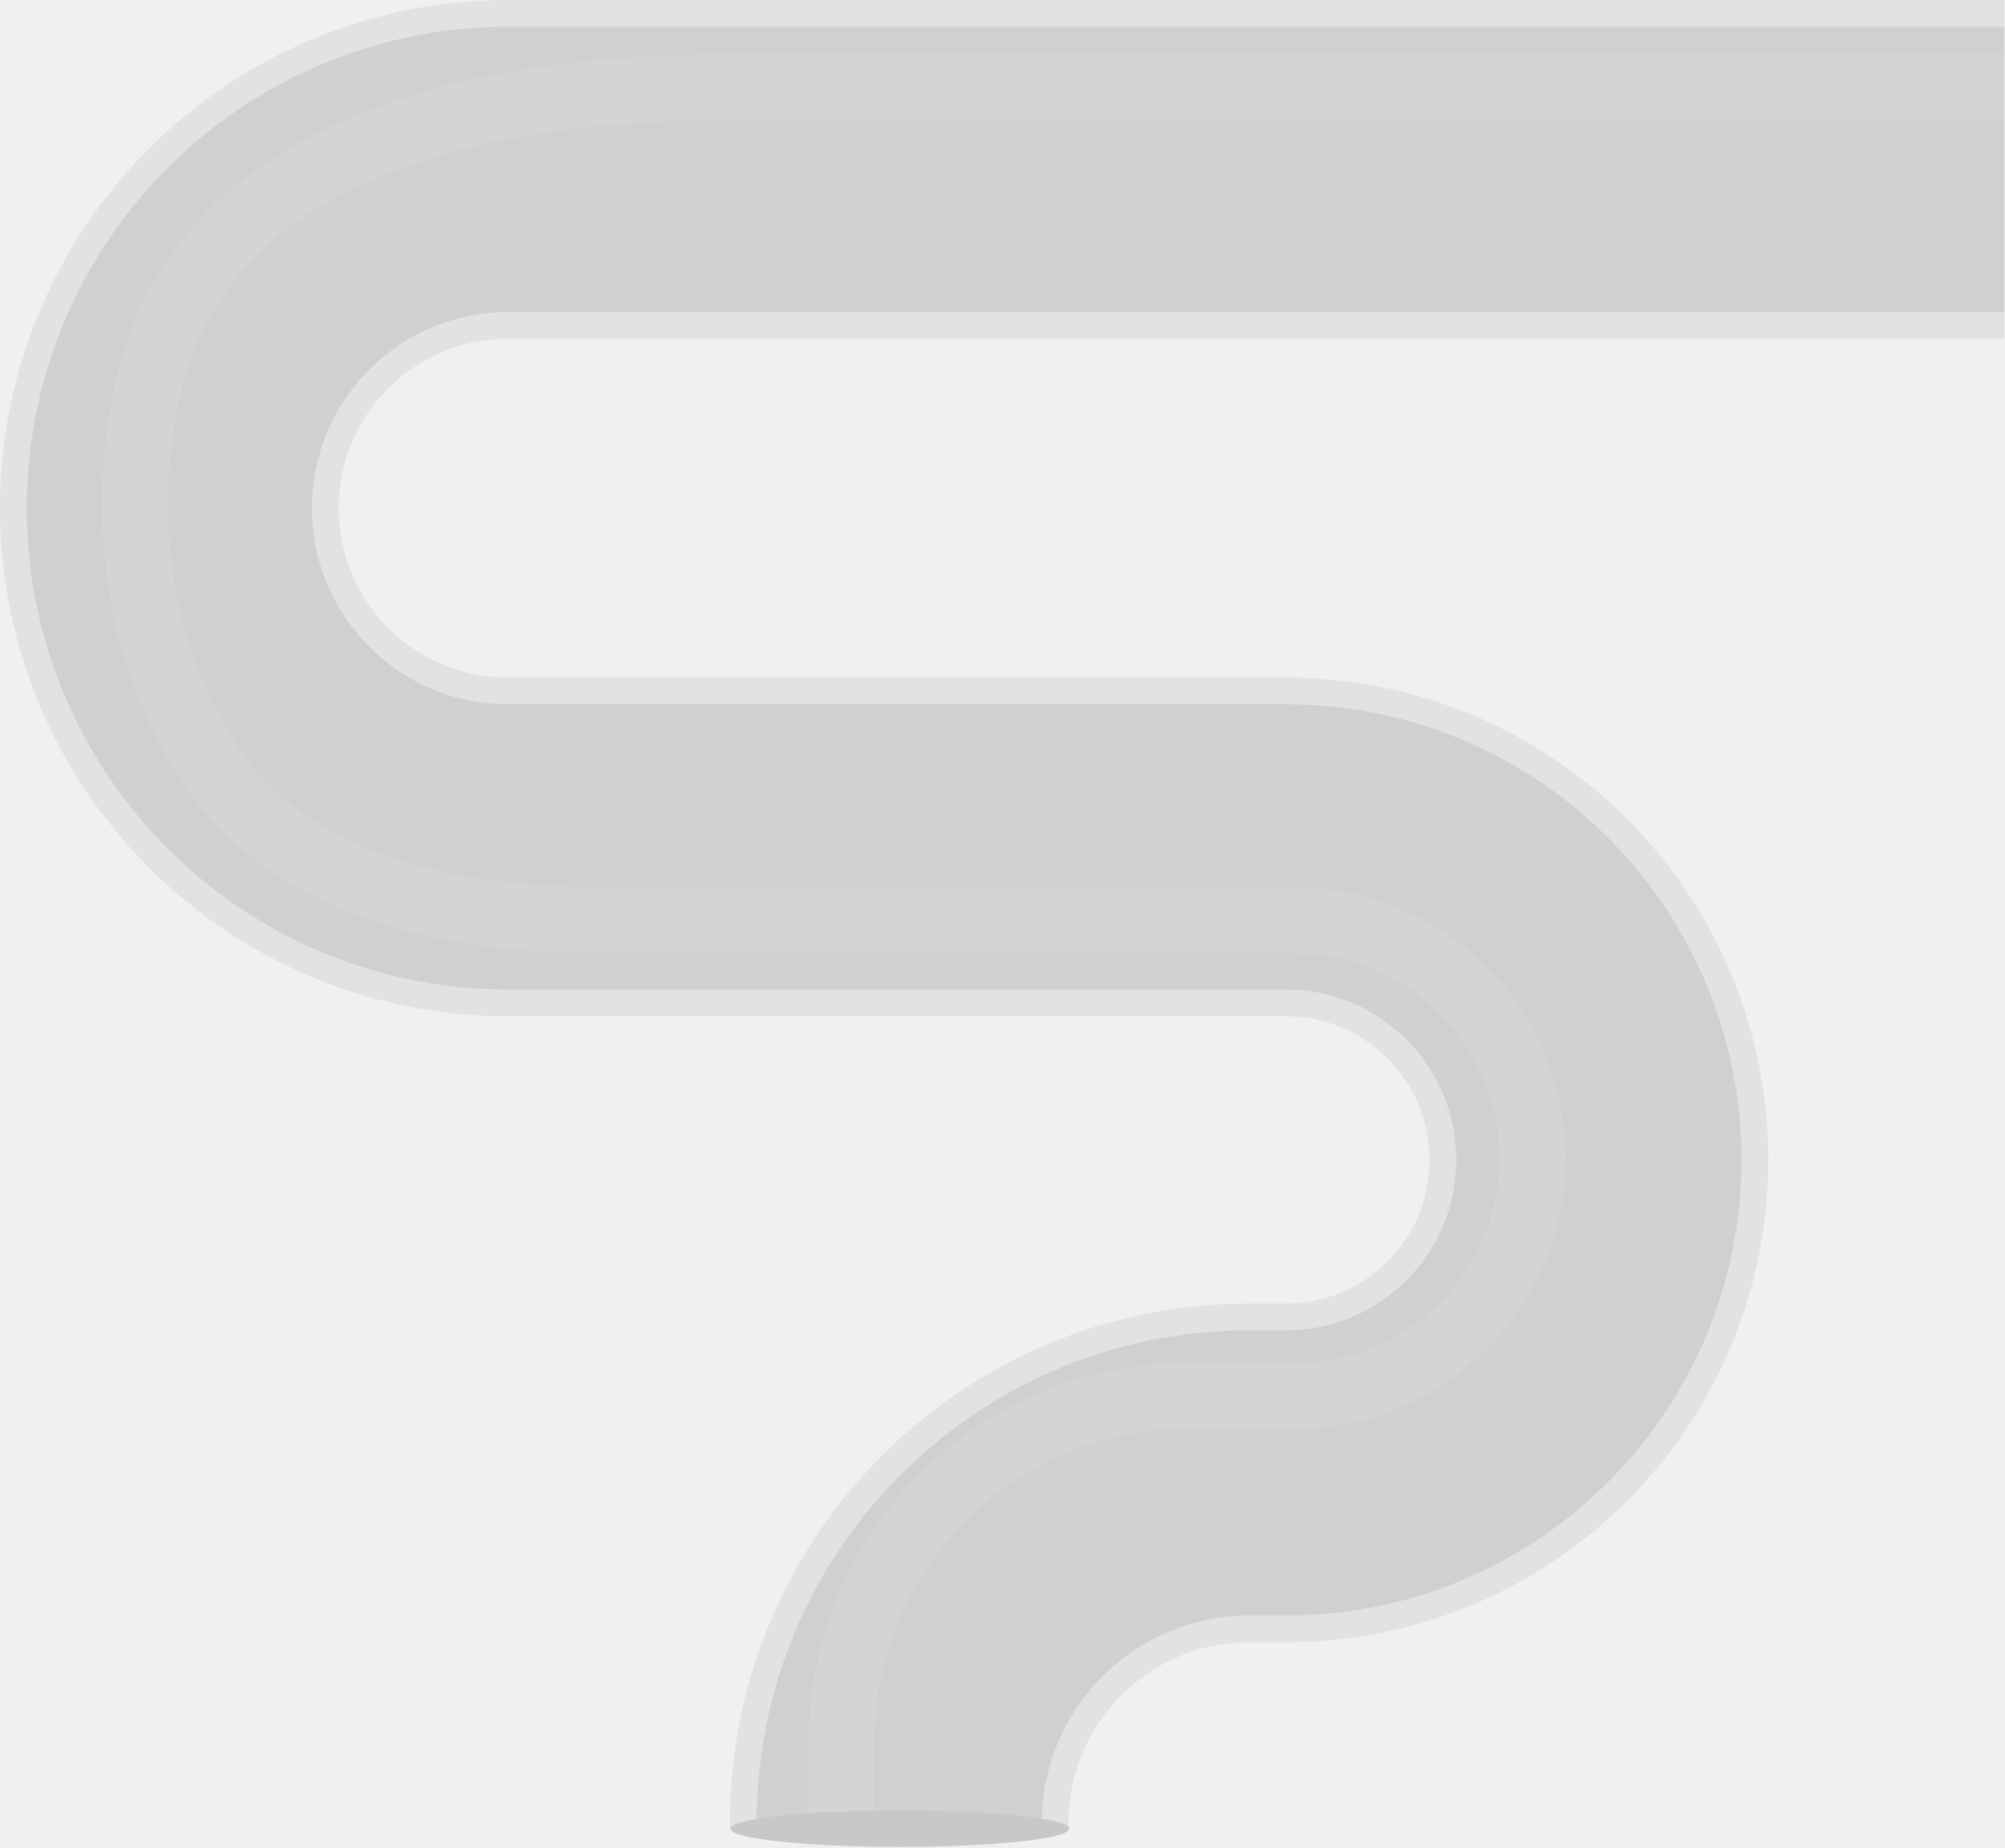
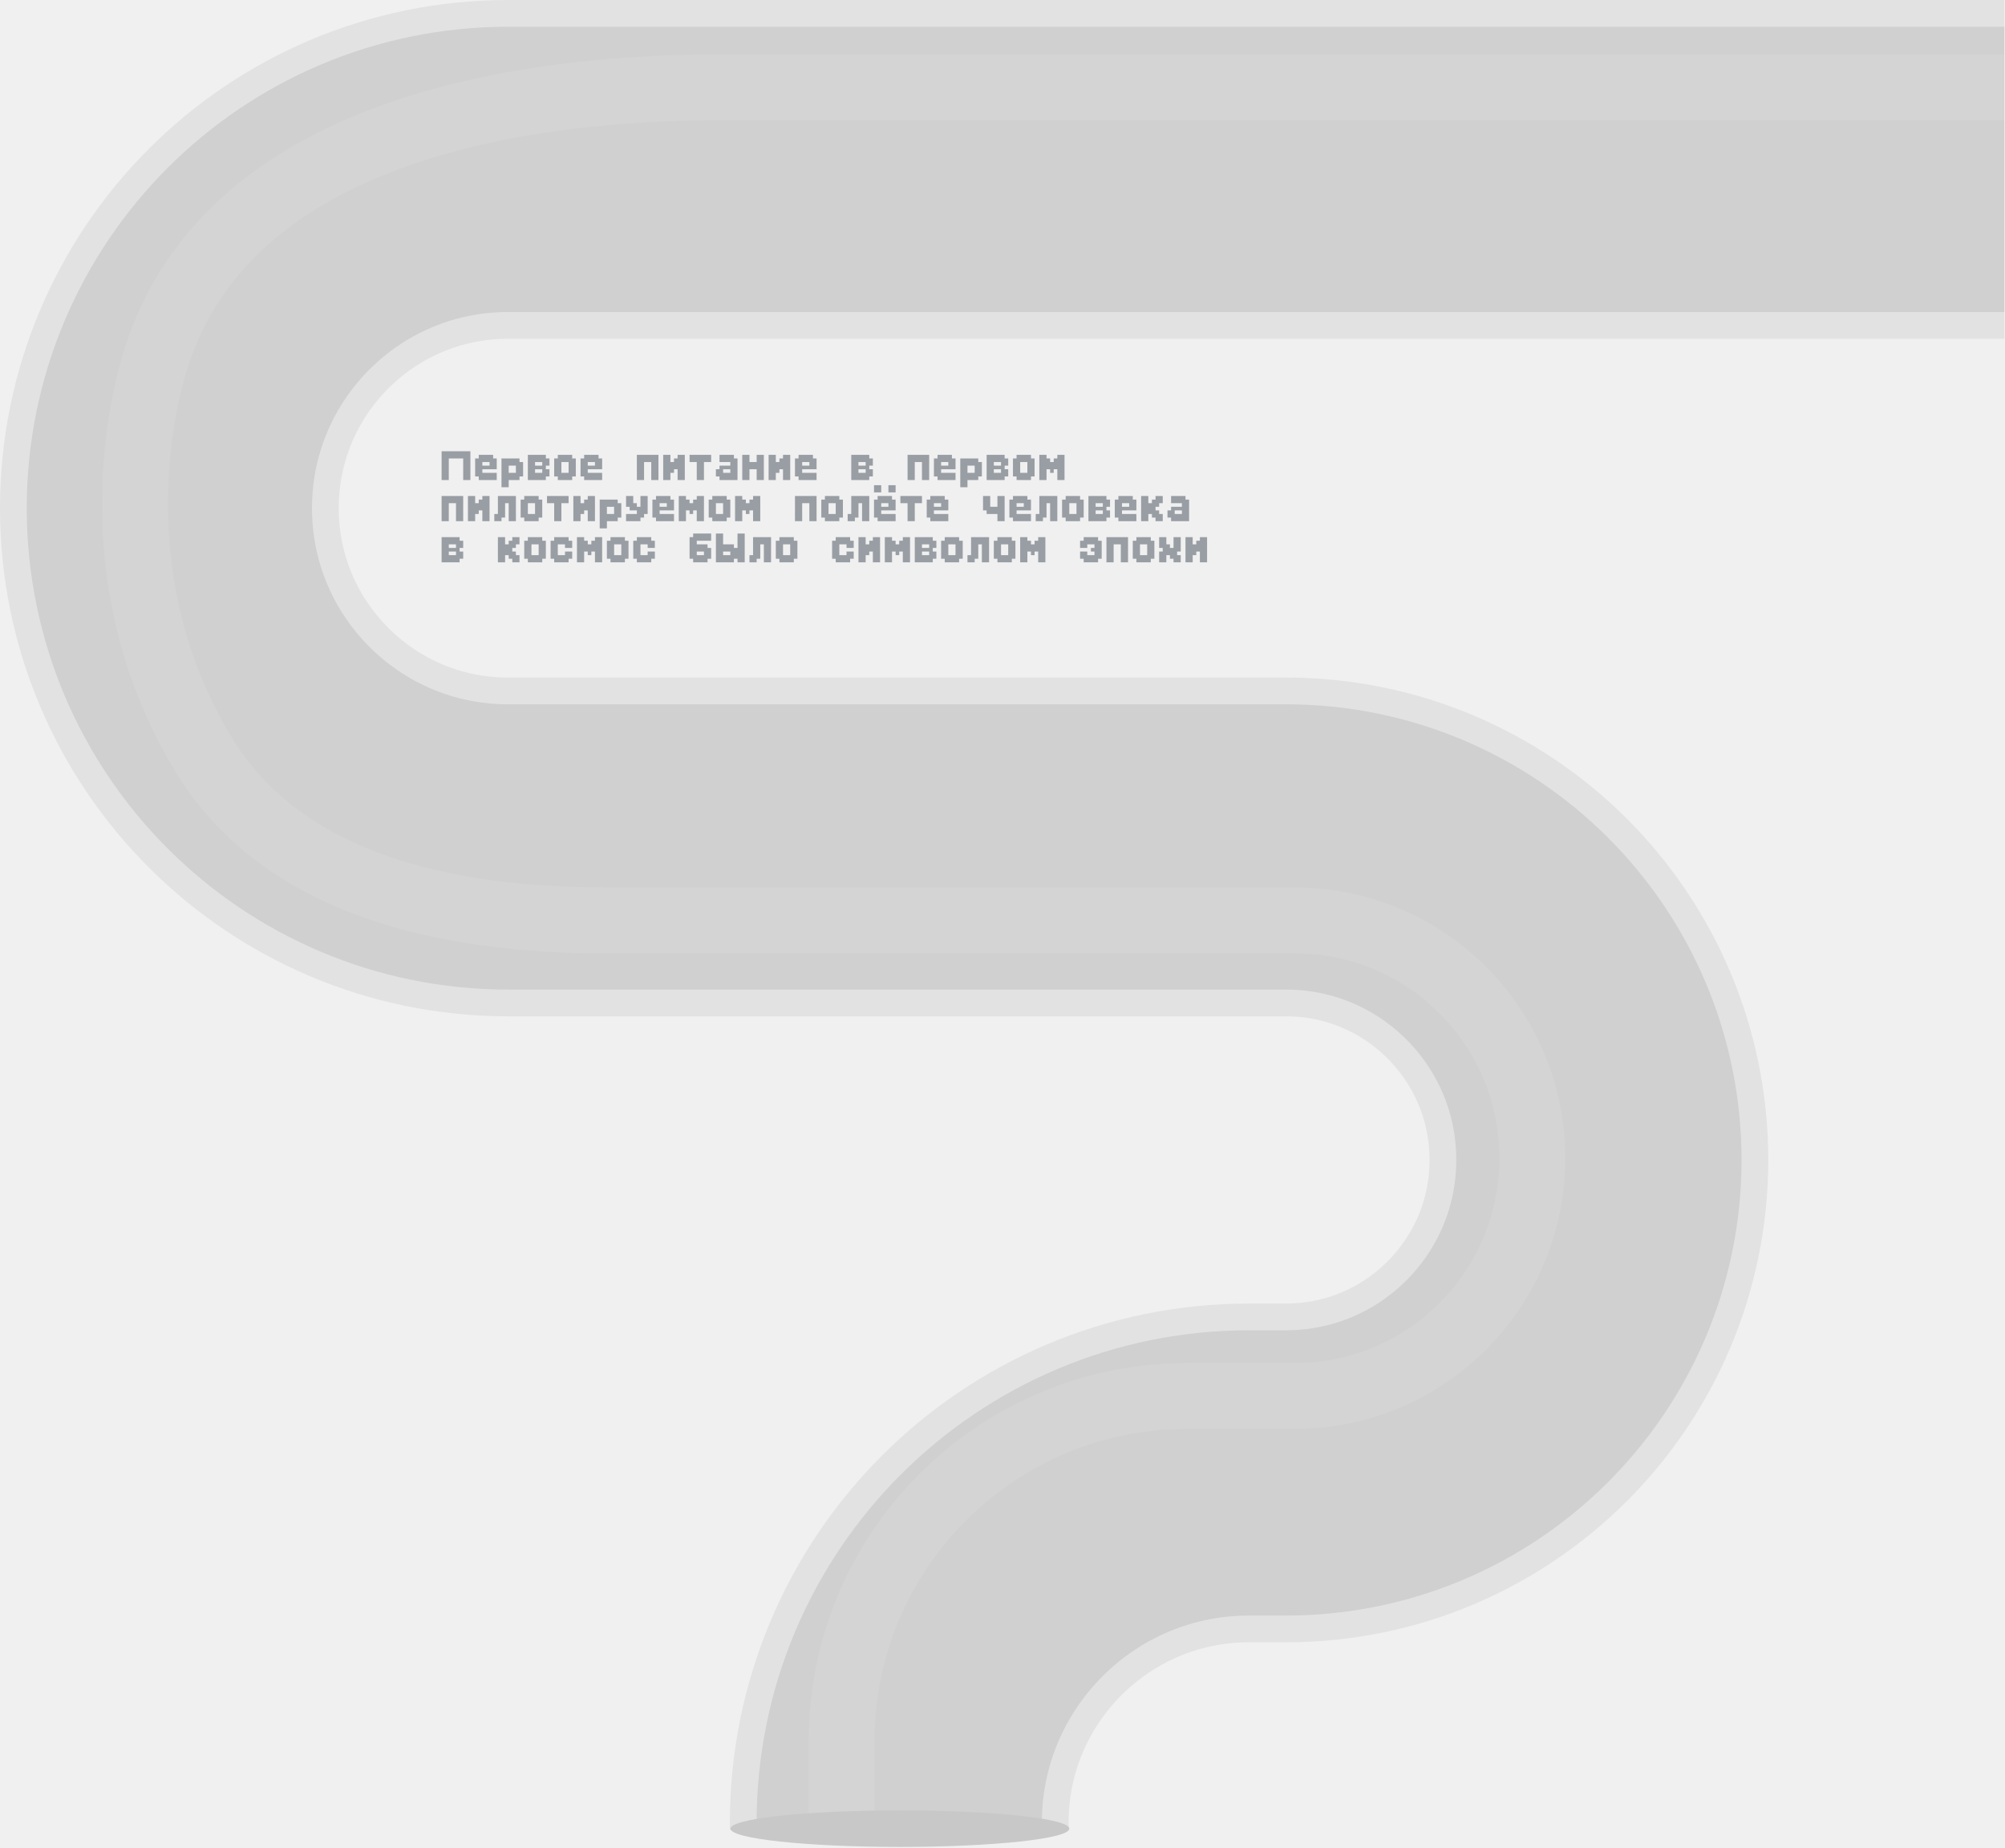
<svg xmlns="http://www.w3.org/2000/svg" width="1462" height="1347" viewBox="0 0 1462 1347" fill="none">
-   <path d="M1461.49 123.5H370.503C234.087 123.5 123.5 234.087 123.5 370.503C123.5 506.92 234.087 617.507 370.503 617.507H937.683C1063.71 617.507 1165.88 719.675 1165.88 845.706C1165.88 971.737 1063.71 1073.91 937.683 1073.91H910.789C769.904 1073.91 655.695 1188.11 655.695 1329V1333.98" stroke="#E2E2E2" stroke-width="247" />
-   <path d="M1461.49 123.5H370.503C234.087 123.5 123.5 234.087 123.5 370.503C123.5 506.92 234.087 617.507 370.503 617.507H937.683C1063.71 617.507 1165.88 719.675 1165.88 845.706C1165.88 971.737 1063.71 1073.91 937.683 1073.91H910.789C769.904 1073.91 655.695 1188.11 655.695 1329V1333.98" stroke="#D0D0D0" stroke-width="208" />
-   <path d="M1461.49 63.581H528.204C353.804 63.581 153.28 105.583 109.97 274.52C102.78 302.564 98.491 333.569 98.491 367.634C98.491 442.348 119.852 502.265 147.4 548.471C205.699 646.255 327.505 671.05 441.35 671.05H943.984C1039.74 671.05 1117.36 748.675 1117.36 844.43C1117.36 940.186 1039.74 1017.81 943.985 1017.81H865.522C726.434 1017.81 613.68 1130.56 613.68 1269.65V1332.7" stroke="white" stroke-opacity="0.09" stroke-width="48" />
-   <ellipse cx="656.195" cy="1333.28" rx="123.545" ry="13.306" fill="#C8C8C8" />
+   <g clip-path="url(#clip0_525_56)">
+     <path d="M1461.49 123.5H370.503C234.087 123.5 123.5 234.087 123.5 370.503C123.5 506.92 234.087 617.507 370.503 617.507H937.683C1063.71 617.507 1165.88 719.675 1165.88 845.706C1165.88 971.737 1063.71 1073.91 937.683 1073.91H910.789C769.904 1073.91 655.695 1188.11 655.695 1329V1333.98" stroke="#E2E2E2" stroke-width="247" />
+     <path d="M1461.49 123.5H370.503C234.087 123.5 123.5 234.087 123.5 370.503C123.5 506.92 234.087 617.507 370.503 617.507H937.683C1063.71 617.507 1165.88 719.675 1165.88 845.706C1165.88 971.737 1063.71 1073.91 937.683 1073.91H910.789C769.904 1073.91 655.695 1188.11 655.695 1329V1333.98" stroke="#D0D0D0" stroke-width="208" />
+     <path d="M1461.49 63.581H528.204C353.804 63.581 153.28 105.583 109.97 274.52C102.78 302.564 98.49 333.569 98.49 367.634C98.49 442.348 119.852 502.265 147.4 548.471C205.699 646.255 327.505 671.05 441.35 671.05H943.984C1039.74 671.05 1117.36 748.675 1117.36 844.43C1117.36 940.186 1039.74 1017.81 943.984 1017.81H865.521C726.433 1017.81 613.68 1130.56 613.68 1269.65V1332.7" stroke="white" stroke-opacity="0.09" stroke-width="48" />
+     <path d="M656.195 1346.59C724.427 1346.59 779.74 1340.63 779.74 1333.28C779.74 1325.93 724.427 1319.97 656.195 1319.97C587.963 1319.97 532.65 1325.93 532.65 1333.28C532.65 1340.63 587.963 1346.59 656.195 1346.59Z" fill="#C8C8C8" />
+     <path d="M337.75 350V334.25H327.25V350H322V329H343V350H337.75ZM349.09 350V347.375H346.465V334.25H349.09V331.625H359.59V334.25H362.215V342.125H351.715V344.75H362.215V350H349.09ZM356.965 339.5V336.875H351.715V339.5H356.965ZM365.68 355.25V334.25H378.805V336.875H381.43V347.375H378.805V350H370.93V355.25H365.68ZM376.18 344.75V339.5H370.93V344.75H376.18ZM384.895 350V331.625H398.02V334.25H400.645V339.5H398.02V342.125H400.645V347.375H398.02V350H384.895ZM395.395 344.75V342.125H390.145V344.75H395.395ZM395.395 339.5V336.875H390.145V339.5H395.395ZM406.735 350V347.375H404.11V334.25H406.735V331.625H417.235V334.25H419.86V347.375H417.235V350H406.735ZM414.61 344.75V336.875H409.36V344.75H414.61ZM425.95 350V347.375H423.325V334.25H425.95V331.625H436.45V334.25H439.075V342.125H428.575V344.75H439.075V350H425.95ZM433.825 339.5V336.875H428.575V339.5H433.825ZM474.88 350V336.875H469.63V350H464.38V331.625H480.13V350H474.88ZM494.095 350V342.125H491.47V344.75H488.845V350H483.595V331.625H488.845V336.875H491.47V334.25H494.095V331.625H499.345V350H494.095ZM508.06 350V336.875H502.81V331.625H518.56V336.875H513.31V350H508.06ZM524.65 350V347.375H522.025V342.125H524.65V339.5H532.525V336.875H524.65V331.625H535.15V334.25H537.775V350H524.65ZM532.525 344.75V342.125H527.275V344.75H532.525ZM551.74 350V342.125H546.49V350H541.24V331.625H546.49V336.875H551.74V331.625H556.99V350H551.74ZM570.955 350V342.125H568.33V344.75H565.705V350H560.455V331.625H565.705V336.875H568.33V334.25H570.955V331.625H576.205V350H570.955ZM582.295 350V347.375H579.67V334.25H582.295V331.625H592.795V334.25H595.42V342.125H584.92V344.75H595.42V350H582.295ZM590.17 339.5V336.875H584.92V339.5H590.17ZM620.725 350V331.625H633.85V334.25H636.475V339.5H633.85V342.125H636.475V347.375H633.85V350H620.725ZM631.225 344.75V342.125H625.975V344.75H631.225ZM631.225 339.5V336.875H625.975V339.5H631.225ZM672.28 350V336.875H667.03V350H661.78V331.625H677.53V350H672.28ZM683.62 350V347.375H680.995V334.25H683.62V331.625H694.12V334.25H696.745V342.125H686.245V344.75H696.745V350H683.62ZM691.495 339.5V336.875H686.245V339.5H691.495ZM700.21 355.25V334.25H713.335V336.875H715.96V347.375H713.335V350H705.46V355.25H700.21ZM710.71 344.75V339.5H705.46V344.75H710.71ZM719.425 350V331.625H732.55V334.25H735.175V339.5H732.55V342.125H735.175V347.375H732.55V350H719.425ZM729.925 344.75V342.125H724.675V344.75H729.925ZM729.925 339.5V336.875H724.675V339.5H729.925ZM741.265 350V347.375H738.64V334.25H741.265V331.625H751.765V334.25H754.39V347.375H751.765V350H741.265ZM749.14 344.75V336.875H743.89V344.75H749.14ZM765.73 344.75V342.125H763.105V350H757.855V331.625H763.105V334.25H765.73V336.875H768.355V334.25H770.98V331.625H776.23V350H770.98V342.125H768.355V344.75H765.73ZM332.5 380V366.875H327.25V380H322V361.625H337.75V380H332.5ZM351.715 380V372.125H349.09V374.75H346.465V380H341.215V361.625H346.465V366.875H349.09V364.25H351.715V361.625H356.965V380H351.715ZM370.93 380V366.875H368.305V377.375H365.68V380H360.43V374.75H363.055V361.625H376.18V380H370.93ZM382.27 380V377.375H379.645V364.25H382.27V361.625H392.77V364.25H395.395V377.375H392.77V380H382.27ZM390.145 374.75V366.875H384.895V374.75H390.145ZM404.11 380V366.875H398.86V361.625H414.61V366.875H409.36V380H404.11ZM428.575 380V372.125H425.95V374.75H423.325V380H418.075V361.625H423.325V366.875H425.95V364.25H428.575V361.625H433.825V380H428.575ZM437.29 385.25V364.25H450.415V366.875H453.04V377.375H450.415V380H442.54V385.25H437.29ZM447.79 374.75V369.5H442.54V374.75H447.79ZM456.505 380V374.75H464.38V372.125H459.13V369.5H456.505V361.625H461.755V366.875H464.38V369.5H467.005V361.625H472.255V374.75H469.63V377.375H467.005V380H456.505ZM478.345 380V377.375H475.72V364.25H478.345V361.625H488.845V364.25H491.47V372.125H480.97V374.75H491.47V380H478.345ZM486.22 369.5V366.875H480.97V369.5H486.22ZM502.81 374.75V372.125H500.185V380H494.935V361.625H500.185V364.25H502.81V366.875H505.435V364.25H508.06V361.625H513.31V380H508.06V372.125H505.435V374.75H502.81ZM519.4 380V377.375H516.775V364.25H519.4V361.625H529.9V364.25H532.525V377.375H529.9V380H519.4ZM527.275 374.75V366.875H522.025V374.75H527.275ZM543.865 374.75V372.125H541.24V380H535.99V361.625H541.24V364.25H543.865V366.875H546.49V364.25H549.115V361.625H554.365V380H549.115V372.125H546.49V374.75H543.865ZM590.17 380V366.875H584.92V380H579.67V361.625H595.42V380H590.17ZM601.51 380V377.375H598.885V364.25H601.51V361.625H612.01V364.25H614.635V377.375H612.01V380H601.51ZM609.385 374.75V366.875H604.135V374.75H609.385ZM628.6 380V366.875H625.975V377.375H623.35V380H618.1V374.75H620.725V361.625H633.85V380H628.6ZM639.94 380V377.375H637.315V364.25H639.94V361.625H650.44V364.25H653.065V372.125H642.565V374.75H653.065V380H639.94ZM647.815 369.5V366.875H642.565V369.5H647.815ZM647.815 359V353.75H653.065V359H647.815ZM637.315 359V353.75H642.565V359H637.315ZM661.78 380V366.875H656.53V361.625H672.28V366.875H667.03V380H661.78ZM678.37 380V377.375H675.745V364.25H678.37V361.625H688.87V364.25H691.495V372.125H680.995V374.75H691.495V380H678.37ZM686.245 369.5V366.875H680.995V369.5H686.245ZM727.3 380V374.75H719.425V372.125H716.8V361.625H722.05V369.5H727.3V361.625H732.55V380H727.3ZM738.64 380V377.375H736.015V364.25H738.64V361.625H749.14V364.25H751.765V372.125H741.265V374.75H751.765V380H738.64ZM746.515 369.5V366.875H741.265V369.5H746.515ZM765.73 380V366.875H763.105V377.375H760.48V380H755.23V374.75H757.855V361.625H770.98V380H765.73ZM777.07 380V377.375H774.445V364.25H777.07V361.625H787.57V364.25H790.195V377.375H787.57V380H777.07ZM784.945 374.75V366.875H779.695V374.75H784.945ZM793.66 380V361.625H806.785V364.25H809.41V369.5H806.785V372.125H809.41V377.375H806.785V380H793.66ZM804.16 374.75V372.125H798.91V374.75H804.16ZM804.16 369.5V366.875H798.91V369.5H804.16ZM815.5 380V377.375H812.875V364.25H815.5V361.625H826V364.25H828.625V372.125H818.125V374.75H828.625V380H815.5ZM823.375 369.5V366.875H818.125V369.5H823.375ZM842.59 380V377.375H839.965V374.75H837.34V380H832.09V361.625H837.34V366.875H839.965V364.25H842.59V361.625H847.84V366.875H845.215V369.5H842.59V372.125H845.215V374.75H847.84V380H842.59ZM853.93 380V377.375H851.305V372.125H853.93V369.5H861.805V366.875H853.93V361.625H864.43V364.25H867.055V380H853.93ZM861.805 374.75V372.125H856.555V374.75H861.805ZM322 410V391.625H335.125V394.25H337.75V399.5H335.125V402.125H337.75V407.375H335.125V410H322ZM332.5 404.75V402.125H327.25V404.75H332.5ZM332.5 399.5V396.875H327.25V399.5H332.5ZM373.555 410V407.375H370.93V404.75H368.305V410H363.055V391.625H368.305V396.875H370.93V394.25H373.555V391.625H378.805V396.875H376.18V399.5H373.555V402.125H376.18V404.75H378.805V410H373.555ZM384.895 410V407.375H382.27V394.25H384.895V391.625H395.395V394.25H398.02V407.375H395.395V410H384.895ZM392.77 404.75V396.875H387.52V404.75H392.77ZM404.11 410V407.375H401.485V394.25H404.11V391.625H414.61V394.25H417.235V399.5H411.985V396.875H406.735V404.75H411.985V402.125H417.235V407.375H414.61V410H404.11ZM428.575 404.75V402.125H425.95V410H420.7V391.625H425.95V394.25H428.575V396.875H431.2V394.25H433.825V391.625H439.075V410H433.825V402.125H431.2V404.75H428.575ZM445.165 410V407.375H442.54V394.25H445.165V391.625H455.665V394.25H458.29V407.375H455.665V410H445.165ZM453.04 404.75V396.875H447.79V404.75H453.04ZM464.38 410V407.375H461.755V394.25H464.38V391.625H474.88V394.25H477.505V399.5H472.255V396.875H467.005V404.75H472.255V402.125H477.505V407.375H474.88V410H464.38ZM505.435 410V407.375H502.81V391.625H505.435V389H518.56V394.25H508.06V396.875H515.935V399.5H518.56V407.375H515.935V410H505.435ZM513.31 404.75V402.125H508.06V404.75H513.31ZM537.775 410V407.375H535.15V410H522.025V389H527.275V396.875H535.15V399.5H537.775V389H543.025V410H537.775ZM532.525 404.75V402.125H527.275V404.75H532.525ZM556.99 410V396.875H554.365V407.375H551.74V410H546.49V404.75H549.115V391.625H562.24V410H556.99ZM568.33 410V407.375H565.705V394.25H568.33V391.625H578.83V394.25H581.455V407.375H578.83V410H568.33ZM576.205 404.75V396.875H570.955V404.75H576.205ZM609.385 410V407.375H606.76V394.25H609.385V391.625H619.885V394.25H622.51V399.5H617.26V396.875H612.01V404.75H617.26V402.125H622.51V407.375H619.885V410H609.385ZM636.475 410V402.125H633.85V404.75H631.225V410H625.975V391.625H631.225V396.875H633.85V394.25H636.475V391.625H641.725V410H636.475ZM653.065 404.75V402.125H650.44V410H645.19V391.625H650.44V394.25H653.065V396.875H655.69V394.25H658.315V391.625H663.565V410H658.315V402.125H655.69V404.75H653.065ZM667.03 410V391.625H680.155V394.25H682.78V399.5H680.155V402.125H682.78V407.375H680.155V410H667.03ZM677.53 404.75V402.125H672.28V404.75H677.53ZM677.53 399.5V396.875H672.28V399.5H677.53ZM688.87 410V407.375H686.245V394.25H688.87V391.625H699.37V394.25H701.995V407.375H699.37V410H688.87ZM696.745 404.75V396.875H691.495V404.75H696.745ZM715.96 410V396.875H713.335V407.375H710.71V410H705.46V404.75H708.085V391.625H721.21V410H715.96ZM727.3 410V407.375H724.675V394.25H727.3V391.625H737.8V394.25H740.425V407.375H737.8V410H727.3ZM735.175 404.75V396.875H729.925V404.75H735.175ZM751.765 404.75V402.125H749.14V410H743.89V391.625H749.14V394.25H751.765V396.875H754.39V394.25H757.015V391.625H762.265V410H757.015V402.125H754.39V404.75H751.765ZM790.195 410V407.375H787.57V402.125H792.82V404.75H798.07V402.125H795.445V399.5H798.07V396.875H792.82V399.5H787.57V394.25H790.195V391.625H800.695V394.25H803.32V407.375H800.695V410H790.195ZM817.285 410V396.875H812.035V410H806.785V391.625H822.535V410H817.285ZM828.625 410V407.375H826V394.25H828.625V391.625H839.125V394.25H841.75V407.375H839.125V410H828.625ZM836.5 404.75V396.875H831.25V404.75H836.5ZM855.715 410V407.375H853.09V404.75H850.465V410H845.215V402.125H847.84V399.5H845.215V391.625H850.465V396.875H853.09V399.5H855.715V391.625H860.965V402.125H858.34V404.75H860.965V410H855.715ZM874.93 410V402.125H872.305V404.75H869.68V410H864.43V391.625H869.68V396.875H872.305V394.25H874.93V391.625H880.18V410H874.93Z" fill="#434D5A" fill-opacity="0.5" />
+   </g>
+   <defs>
+     <clipPath id="clip0_525_56">
+       <rect width="1462" height="1347" fill="white" />
+     </clipPath>
+   </defs>
</svg>
